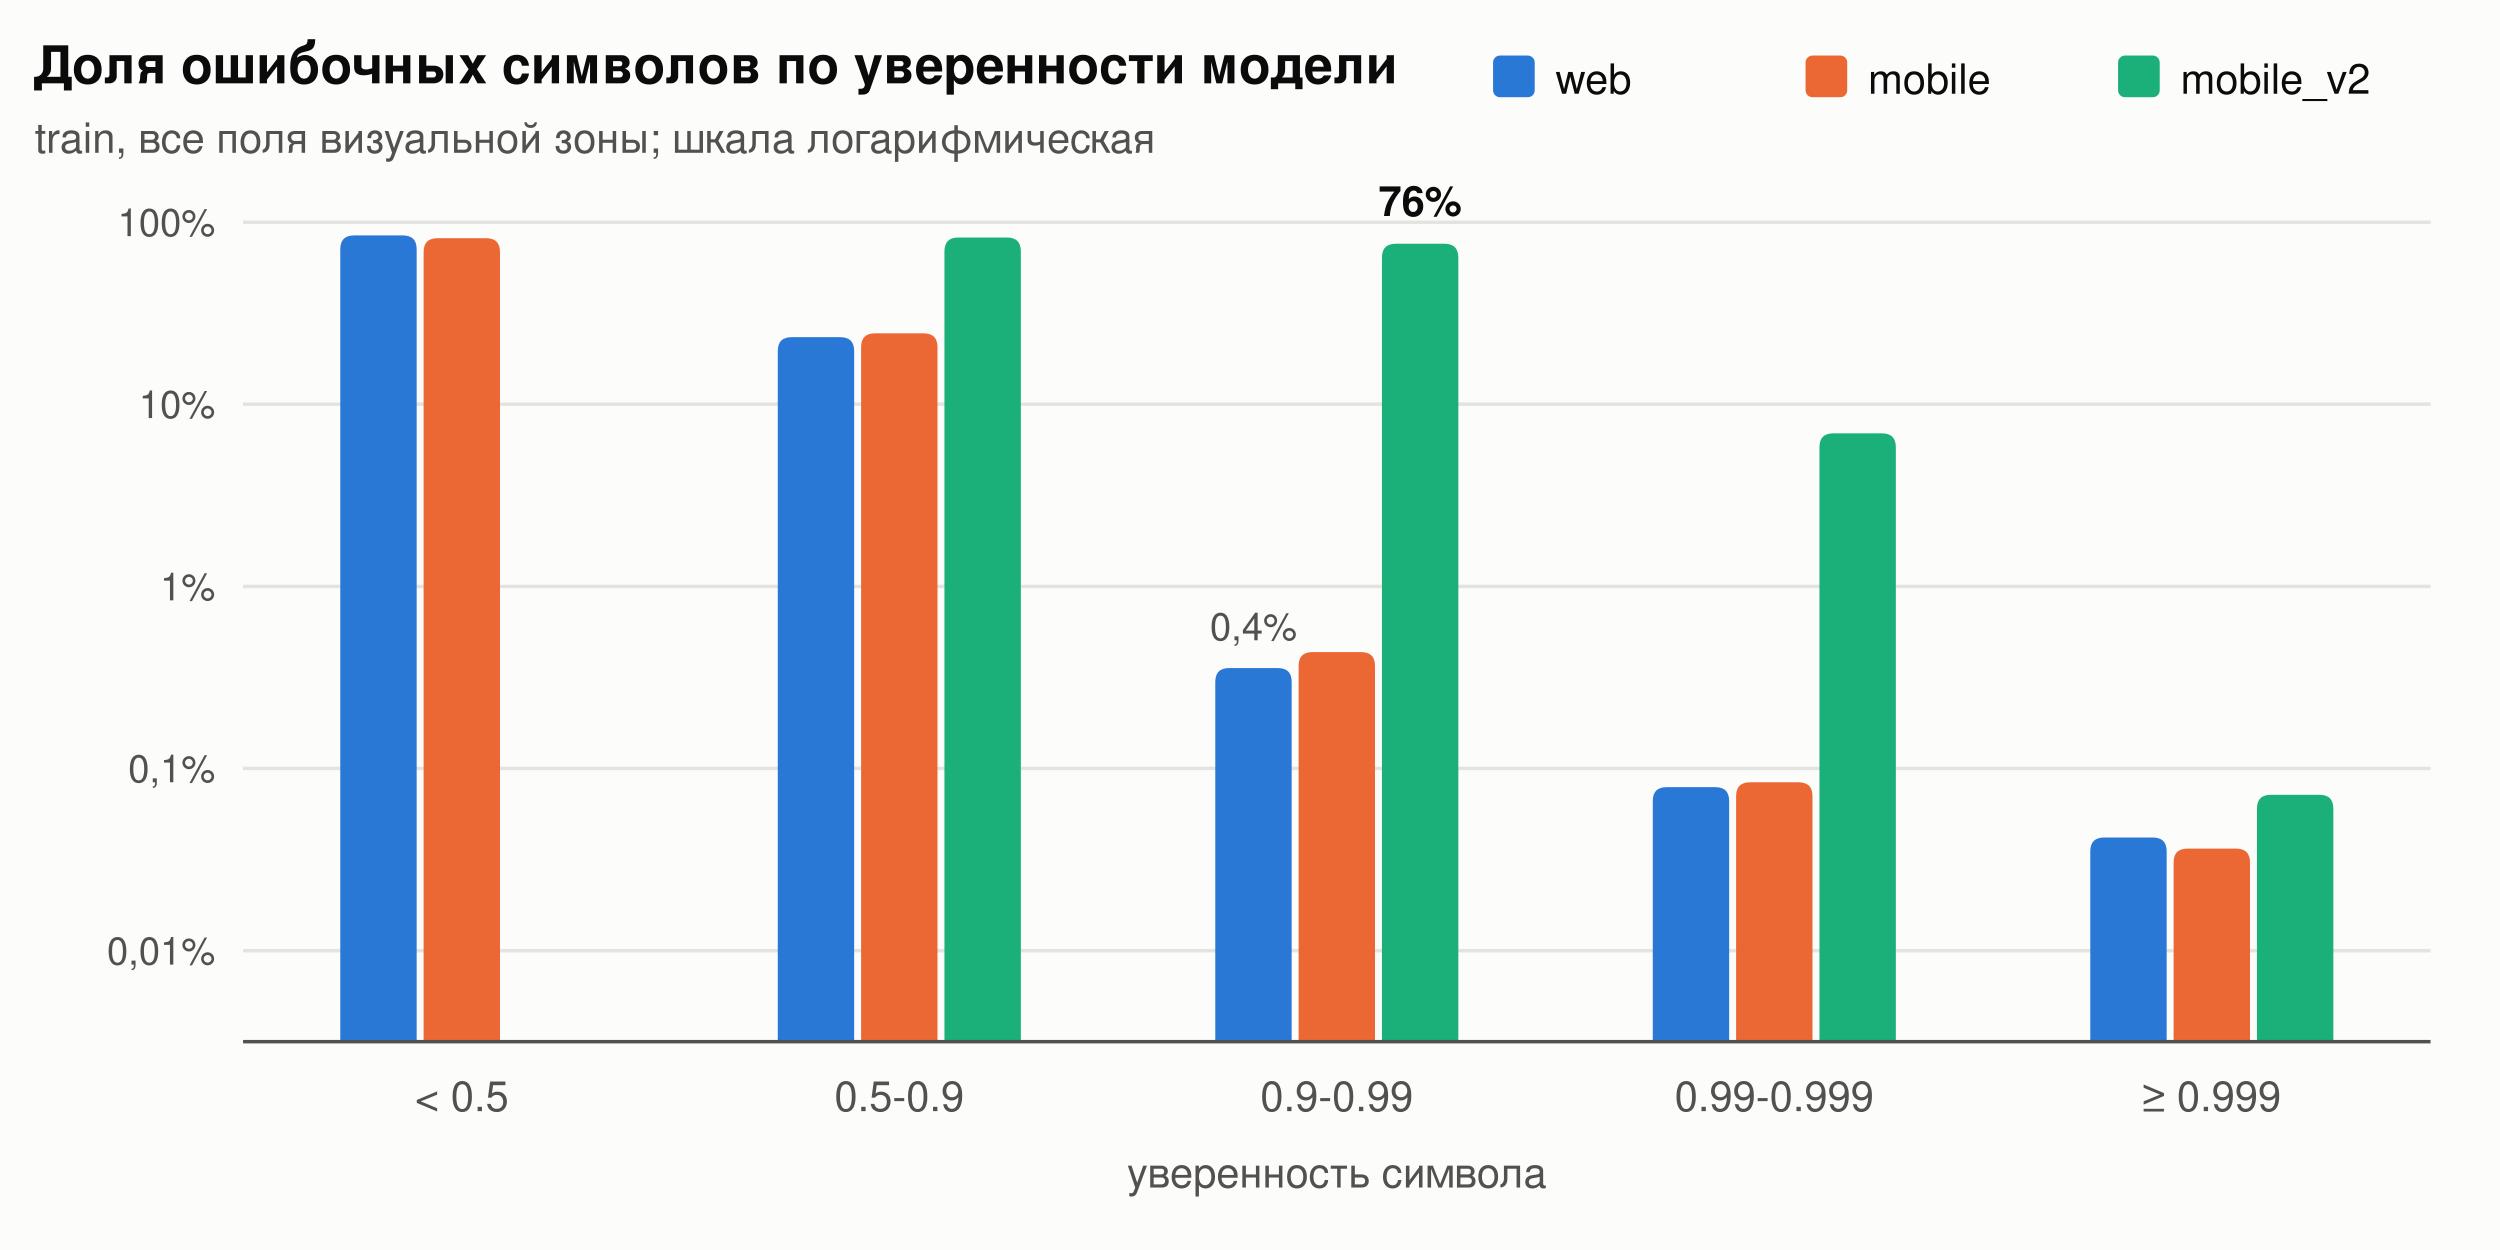
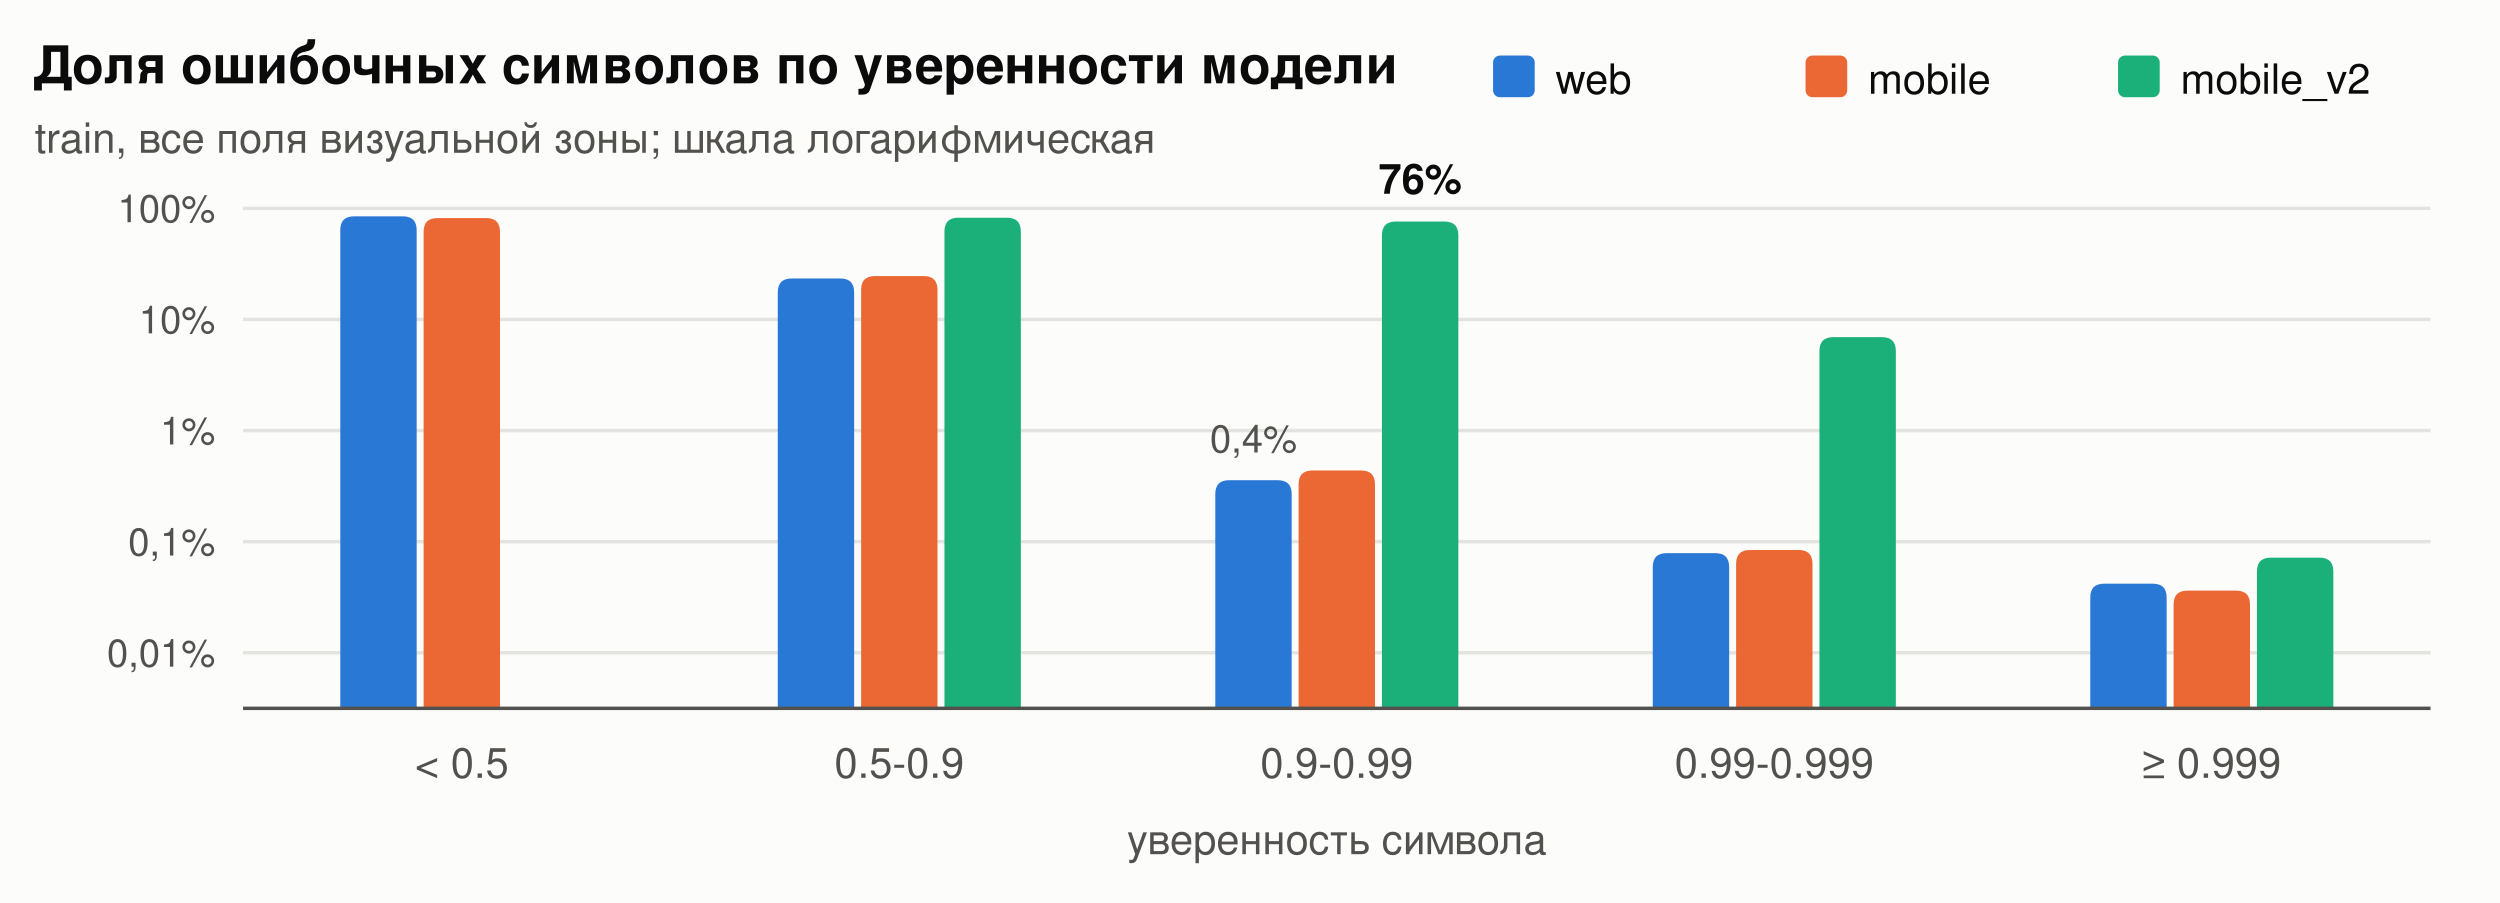
- <svg xmlns="http://www.w3.org/2000/svg" width="720" height="360" viewBox="0 0 720 360">
-   <rect width="720" height="360" fill="#fcfcfb" />
+ <svg xmlns="http://www.w3.org/2000/svg" width="720" height="260" viewBox="0 0 720 260">
+   <rect width="720" height="260" fill="#fcfcfb" />
  <text x="10.0" y="24.0" font-family="-apple-system,Segoe UI,Helvetica,Arial,sans-serif" font-size="15" fill="#0b0b0b" text-anchor="start" font-weight="600">Доля ошибочных символов по уверенности модели</text>
  <text x="10.0" y="44.0" font-family="-apple-system,Segoe UI,Helvetica,Arial,sans-serif" font-size="12" fill="#52514e" text-anchor="start" font-weight="normal">train, все поля визуальной зоны; шкала логарифмическая</text>
-   <line x1="70" x2="700" y1="273.8" y2="273.8" stroke="#e4e3df" />
-   <text x="62.0" y="277.8" font-family="-apple-system,Segoe UI,Helvetica,Arial,sans-serif" font-size="11" fill="#52514e" text-anchor="end" font-weight="normal">0,01%</text>
-   <line x1="70" x2="700" y1="221.3" y2="221.3" stroke="#e4e3df" />
-   <text x="62.0" y="225.3" font-family="-apple-system,Segoe UI,Helvetica,Arial,sans-serif" font-size="11" fill="#52514e" text-anchor="end" font-weight="normal">0,1%</text>
-   <line x1="70" x2="700" y1="168.9" y2="168.9" stroke="#e4e3df" />
-   <text x="62.0" y="172.9" font-family="-apple-system,Segoe UI,Helvetica,Arial,sans-serif" font-size="11" fill="#52514e" text-anchor="end" font-weight="normal">1%</text>
-   <line x1="70" x2="700" y1="116.4" y2="116.4" stroke="#e4e3df" />
-   <text x="62.0" y="120.4" font-family="-apple-system,Segoe UI,Helvetica,Arial,sans-serif" font-size="11" fill="#52514e" text-anchor="end" font-weight="normal">10%</text>
-   <line x1="70" x2="700" y1="64.0" y2="64.0" stroke="#e4e3df" />
-   <text x="62.0" y="68.0" font-family="-apple-system,Segoe UI,Helvetica,Arial,sans-serif" font-size="11" fill="#52514e" text-anchor="end" font-weight="normal">100%</text>
-   <path d="M98.0,300.0 V71.8 Q98.0,67.8 102.0,67.8 H116.0 Q120.0,67.8 120.0,71.8 V300.0 Z" fill="#2a78d6" />
-   <path d="M122.0,300.0 V72.6 Q122.0,68.6 126.0,68.6 H140.0 Q144.0,68.6 144.0,72.6 V300.0 Z" fill="#eb6834" />
-   <text x="133.0" y="320.0" font-family="-apple-system,Segoe UI,Helvetica,Arial,sans-serif" font-size="12" fill="#52514e" text-anchor="middle" font-weight="normal">&lt; 0.5</text>
-   <path d="M224.0,300.0 V101.1 Q224.0,97.1 228.0,97.1 H242.0 Q246.0,97.1 246.0,101.1 V300.0 Z" fill="#2a78d6" />
-   <path d="M248.0,300.0 V100.0 Q248.0,96.0 252.0,96.0 H266.0 Q270.0,96.0 270.0,100.0 V300.0 Z" fill="#eb6834" />
-   <path d="M272.0,300.0 V72.4 Q272.0,68.4 276.0,68.4 H290.0 Q294.0,68.4 294.0,72.4 V300.0 Z" fill="#1baf7a" />
-   <text x="259.0" y="320.0" font-family="-apple-system,Segoe UI,Helvetica,Arial,sans-serif" font-size="12" fill="#52514e" text-anchor="middle" font-weight="normal">0.5-0.9</text>
-   <path d="M350.0,300.0 V196.4 Q350.0,192.4 354.0,192.4 H368.0 Q372.0,192.4 372.0,196.4 V300.0 Z" fill="#2a78d6" />
-   <text x="361.0" y="184.4" font-family="-apple-system,Segoe UI,Helvetica,Arial,sans-serif" font-size="11" fill="#52514e" text-anchor="middle" font-weight="normal">0,4%</text>
-   <path d="M374.0,300.0 V191.8 Q374.0,187.8 378.0,187.8 H392.0 Q396.0,187.8 396.0,191.8 V300.0 Z" fill="#eb6834" />
-   <path d="M398.0,300.0 V74.2 Q398.0,70.2 402.0,70.2 H416.0 Q420.0,70.2 420.0,74.2 V300.0 Z" fill="#1baf7a" />
-   <text x="409.0" y="62.2" font-family="-apple-system,Segoe UI,Helvetica,Arial,sans-serif" font-size="12" fill="#0b0b0b" text-anchor="middle" font-weight="600">76%</text>
-   <text x="385.0" y="320.0" font-family="-apple-system,Segoe UI,Helvetica,Arial,sans-serif" font-size="12" fill="#52514e" text-anchor="middle" font-weight="normal">0.9-0.99</text>
-   <path d="M476.0,300.0 V230.7 Q476.0,226.7 480.0,226.7 H494.0 Q498.0,226.7 498.0,230.7 V300.0 Z" fill="#2a78d6" />
-   <path d="M500.0,300.0 V229.3 Q500.0,225.3 504.0,225.3 H518.0 Q522.0,225.3 522.0,229.3 V300.0 Z" fill="#eb6834" />
-   <path d="M524.0,300.0 V128.8 Q524.0,124.8 528.0,124.8 H542.0 Q546.0,124.8 546.0,128.8 V300.0 Z" fill="#1baf7a" />
-   <text x="511.0" y="320.0" font-family="-apple-system,Segoe UI,Helvetica,Arial,sans-serif" font-size="12" fill="#52514e" text-anchor="middle" font-weight="normal">0.99-0.999</text>
-   <path d="M602.0,300.0 V245.2 Q602.0,241.2 606.0,241.2 H620.0 Q624.0,241.2 624.0,245.2 V300.0 Z" fill="#2a78d6" />
-   <path d="M626.0,300.0 V248.4 Q626.0,244.4 630.0,244.4 H644.0 Q648.0,244.4 648.0,248.4 V300.0 Z" fill="#eb6834" />
-   <path d="M650.0,300.0 V232.9 Q650.0,228.9 654.0,228.9 H668.0 Q672.0,228.9 672.0,232.9 V300.0 Z" fill="#1baf7a" />
-   <text x="637.0" y="320.0" font-family="-apple-system,Segoe UI,Helvetica,Arial,sans-serif" font-size="12" fill="#52514e" text-anchor="middle" font-weight="normal">≥ 0.999</text>
-   <line x1="70" x2="700" y1="300" y2="300" stroke="#52514e" />
-   <text x="385.0" y="342.0" font-family="-apple-system,Segoe UI,Helvetica,Arial,sans-serif" font-size="12" fill="#52514e" text-anchor="middle" font-weight="normal">уверенность символа</text>
+   <line x1="70" x2="700" y1="188.0" y2="188.0" stroke="#e4e3df" />
+   <text x="62.0" y="192.0" font-family="-apple-system,Segoe UI,Helvetica,Arial,sans-serif" font-size="11" fill="#52514e" text-anchor="end" font-weight="normal">0,01%</text>
+   <line x1="70" x2="700" y1="156.0" y2="156.0" stroke="#e4e3df" />
+   <text x="62.0" y="160.0" font-family="-apple-system,Segoe UI,Helvetica,Arial,sans-serif" font-size="11" fill="#52514e" text-anchor="end" font-weight="normal">0,1%</text>
+   <line x1="70" x2="700" y1="124.0" y2="124.0" stroke="#e4e3df" />
+   <text x="62.0" y="128.0" font-family="-apple-system,Segoe UI,Helvetica,Arial,sans-serif" font-size="11" fill="#52514e" text-anchor="end" font-weight="normal">1%</text>
+   <line x1="70" x2="700" y1="92.0" y2="92.0" stroke="#e4e3df" />
+   <text x="62.0" y="96.0" font-family="-apple-system,Segoe UI,Helvetica,Arial,sans-serif" font-size="11" fill="#52514e" text-anchor="end" font-weight="normal">10%</text>
+   <line x1="70" x2="700" y1="60.0" y2="60.0" stroke="#e4e3df" />
+   <text x="62.0" y="64.0" font-family="-apple-system,Segoe UI,Helvetica,Arial,sans-serif" font-size="11" fill="#52514e" text-anchor="end" font-weight="normal">100%</text>
+   <path d="M98.0,204.0 V66.3 Q98.0,62.3 102.0,62.3 H116.0 Q120.0,62.3 120.0,66.3 V204.0 Z" fill="#2a78d6" />
+   <path d="M122.0,204.0 V66.8 Q122.0,62.8 126.0,62.8 H140.0 Q144.0,62.8 144.0,66.8 V204.0 Z" fill="#eb6834" />
+   <text x="133.0" y="224.0" font-family="-apple-system,Segoe UI,Helvetica,Arial,sans-serif" font-size="12" fill="#52514e" text-anchor="middle" font-weight="normal">&lt; 0.5</text>
+   <path d="M224.0,204.0 V84.2 Q224.0,80.2 228.0,80.2 H242.0 Q246.0,80.2 246.0,84.2 V204.0 Z" fill="#2a78d6" />
+   <path d="M248.0,204.0 V83.5 Q248.0,79.5 252.0,79.5 H266.0 Q270.0,79.5 270.0,83.5 V204.0 Z" fill="#eb6834" />
+   <path d="M272.0,204.0 V66.7 Q272.0,62.7 276.0,62.7 H290.0 Q294.0,62.7 294.0,66.7 V204.0 Z" fill="#1baf7a" />
+   <text x="259.0" y="224.0" font-family="-apple-system,Segoe UI,Helvetica,Arial,sans-serif" font-size="12" fill="#52514e" text-anchor="middle" font-weight="normal">0.5-0.9</text>
+   <path d="M350.0,204.0 V142.3 Q350.0,138.3 354.0,138.3 H368.0 Q372.0,138.3 372.0,142.3 V204.0 Z" fill="#2a78d6" />
+   <text x="361.0" y="130.3" font-family="-apple-system,Segoe UI,Helvetica,Arial,sans-serif" font-size="11" fill="#52514e" text-anchor="middle" font-weight="normal">0,4%</text>
+   <path d="M374.0,204.0 V139.5 Q374.0,135.5 378.0,135.5 H392.0 Q396.0,135.5 396.0,139.5 V204.0 Z" fill="#eb6834" />
+   <path d="M398.0,204.0 V67.8 Q398.0,63.8 402.0,63.8 H416.0 Q420.0,63.8 420.0,67.8 V204.0 Z" fill="#1baf7a" />
+   <text x="409.0" y="55.8" font-family="-apple-system,Segoe UI,Helvetica,Arial,sans-serif" font-size="12" fill="#0b0b0b" text-anchor="middle" font-weight="600">76%</text>
+   <text x="385.0" y="224.0" font-family="-apple-system,Segoe UI,Helvetica,Arial,sans-serif" font-size="12" fill="#52514e" text-anchor="middle" font-weight="normal">0.9-0.99</text>
+   <path d="M476.0,204.0 V163.3 Q476.0,159.3 480.0,159.3 H494.0 Q498.0,159.3 498.0,163.3 V204.0 Z" fill="#2a78d6" />
+   <path d="M500.0,204.0 V162.4 Q500.0,158.4 504.0,158.4 H518.0 Q522.0,158.4 522.0,162.4 V204.0 Z" fill="#eb6834" />
+   <path d="M524.0,204.0 V101.1 Q524.0,97.1 528.0,97.1 H542.0 Q546.0,97.1 546.0,101.1 V204.0 Z" fill="#1baf7a" />
+   <text x="511.0" y="224.0" font-family="-apple-system,Segoe UI,Helvetica,Arial,sans-serif" font-size="12" fill="#52514e" text-anchor="middle" font-weight="normal">0.99-0.999</text>
+   <path d="M602.0,204.0 V172.1 Q602.0,168.1 606.0,168.1 H620.0 Q624.0,168.1 624.0,172.1 V204.0 Z" fill="#2a78d6" />
+   <path d="M626.0,204.0 V174.1 Q626.0,170.1 630.0,170.1 H644.0 Q648.0,170.1 648.0,174.1 V204.0 Z" fill="#eb6834" />
+   <path d="M650.0,204.0 V164.6 Q650.0,160.6 654.0,160.6 H668.0 Q672.0,160.6 672.0,164.6 V204.0 Z" fill="#1baf7a" />
+   <text x="637.0" y="224.0" font-family="-apple-system,Segoe UI,Helvetica,Arial,sans-serif" font-size="12" fill="#52514e" text-anchor="middle" font-weight="normal">≥ 0.999</text>
+   <line x1="70" x2="700" y1="204" y2="204" stroke="#52514e" />
+   <text x="385.0" y="246.0" font-family="-apple-system,Segoe UI,Helvetica,Arial,sans-serif" font-size="12" fill="#52514e" text-anchor="middle" font-weight="normal">уверенность символа</text>
  <rect x="430" y="16" width="12" height="12" rx="2" fill="#2a78d6" />
  <text x="448.0" y="27.0" font-family="-apple-system,Segoe UI,Helvetica,Arial,sans-serif" font-size="12" fill="#0b0b0b" text-anchor="start" font-weight="normal">web</text>
  <rect x="520" y="16" width="12" height="12" rx="2" fill="#eb6834" />
  <text x="538.0" y="27.0" font-family="-apple-system,Segoe UI,Helvetica,Arial,sans-serif" font-size="12" fill="#0b0b0b" text-anchor="start" font-weight="normal">mobile</text>
  <rect x="610" y="16" width="12" height="12" rx="2" fill="#1baf7a" />
  <text x="628.0" y="27.0" font-family="-apple-system,Segoe UI,Helvetica,Arial,sans-serif" font-size="12" fill="#0b0b0b" text-anchor="start" font-weight="normal">mobile_v2</text>
</svg>
